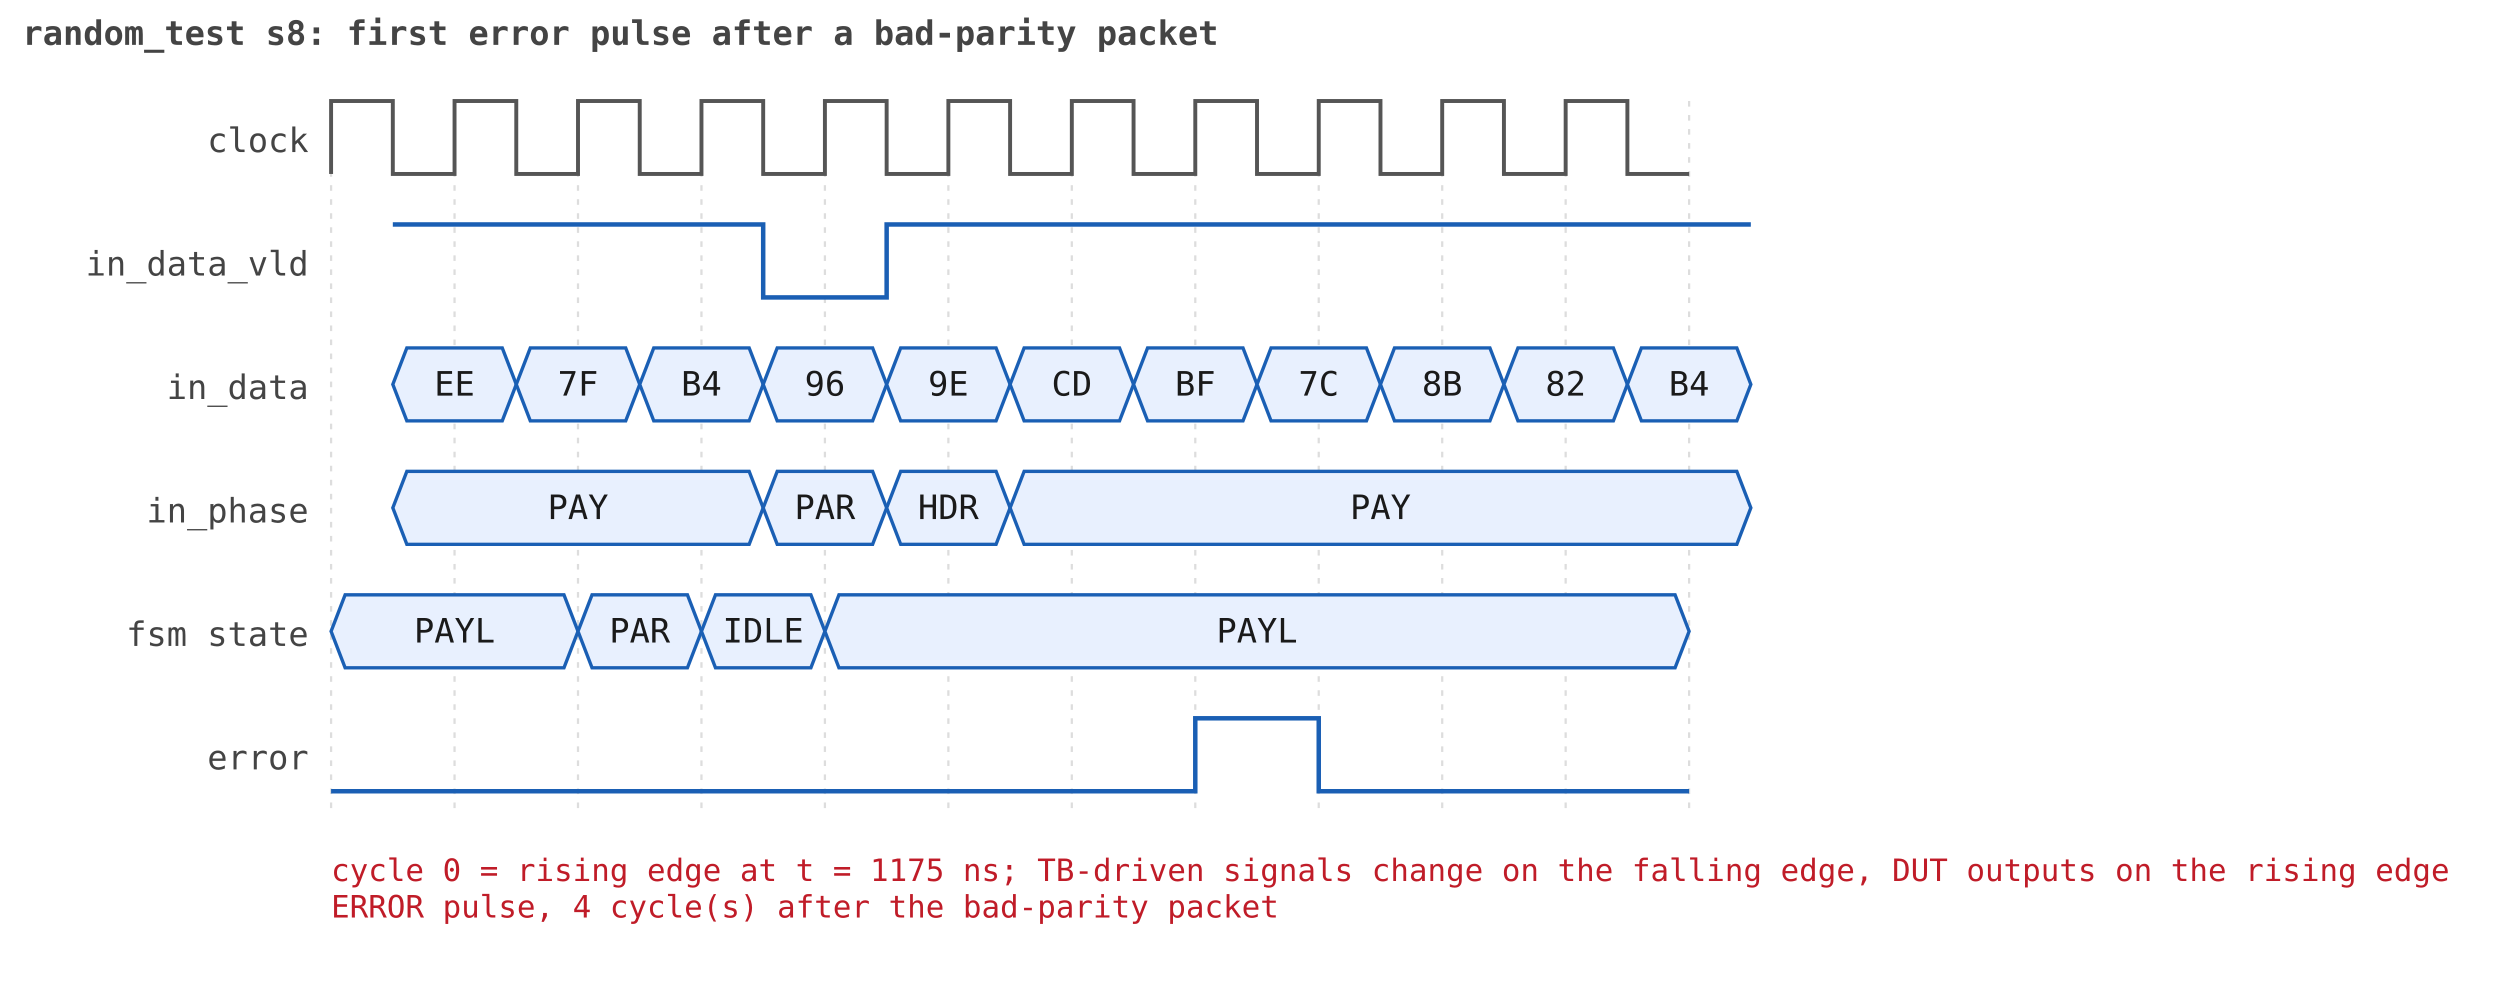
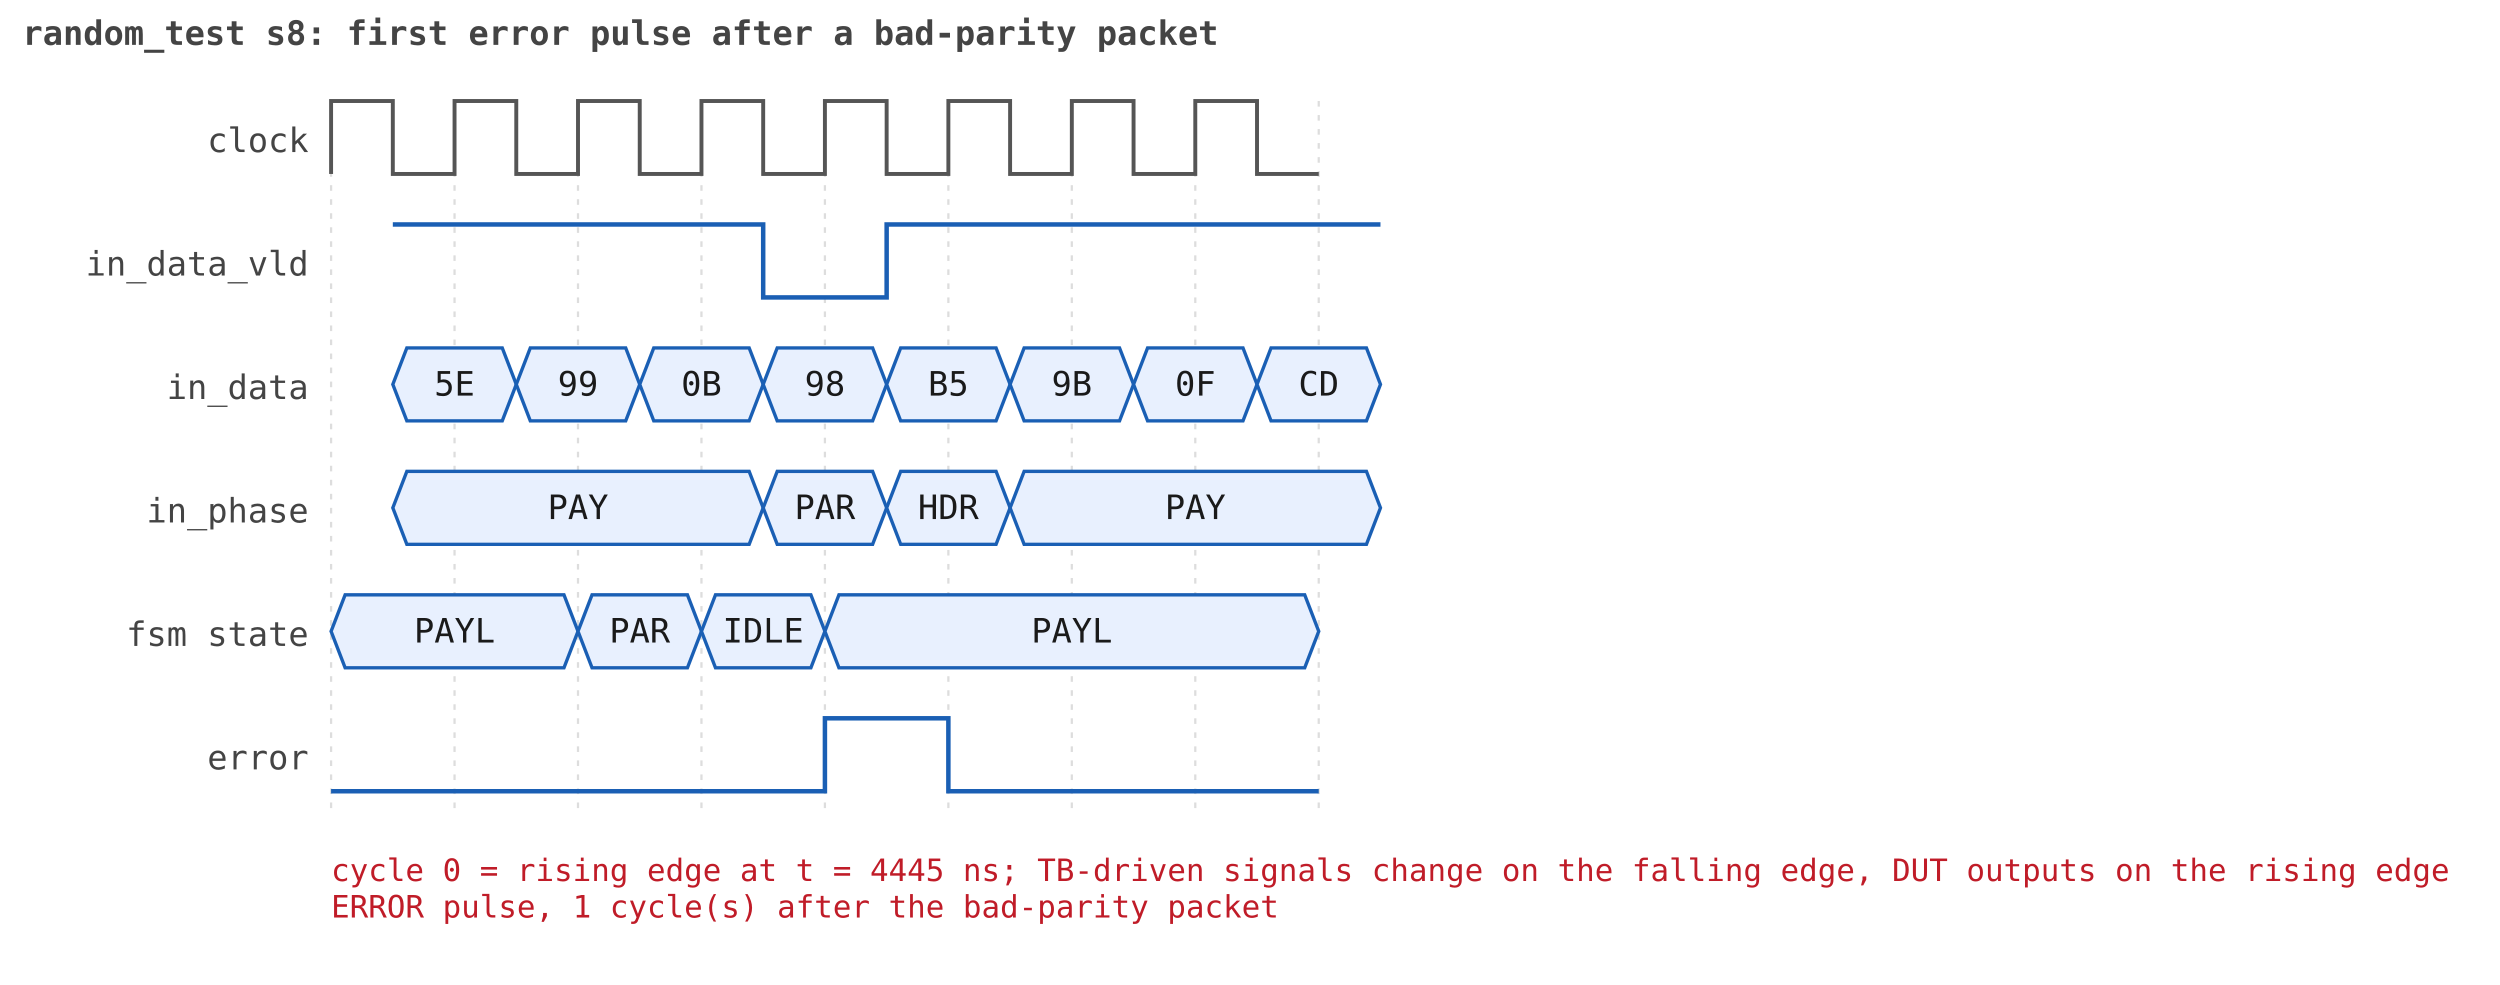
<svg xmlns="http://www.w3.org/2000/svg" width="891" height="351" viewBox="0 0 891 351" font-family="monospace" font-size="12">
  <style>.lbl{fill:#444}.sig{fill:none;stroke:#1a5fb4;stroke-width:1.6}.clk{fill:none;stroke:#555;stroke-width:1.4}.bus{fill:#e8f0fe;stroke:#1a5fb4;stroke-width:1.2}.idle{stroke:#999;stroke-width:1.2;stroke-dasharray:0}.z{stroke:#999;stroke-dasharray:3 3}.txt{fill:#1a1a1a;text-anchor:middle}.grid{stroke:#ddd;stroke-width:0.8;stroke-dasharray:2 3}.note{fill:#c01c28;font-size:11px}@media (prefers-color-scheme: dark){.lbl{fill:#ccc}.clk{stroke:#aaa}.txt{fill:#eee}.bus{fill:#1e2a44}.grid{stroke:#444}}</style>
  <text class="lbl" x="8" y="16" font-weight="bold">random_test s8: first error pulse after a bad-parity packet</text>
  <line class="grid" x1="118" y1="36" x2="118" y2="290" />
  <line class="grid" x1="162" y1="36" x2="162" y2="290" />
  <line class="grid" x1="206" y1="36" x2="206" y2="290" />
  <line class="grid" x1="250" y1="36" x2="250" y2="290" />
  <line class="grid" x1="294" y1="36" x2="294" y2="290" />
  <line class="grid" x1="338" y1="36" x2="338" y2="290" />
  <line class="grid" x1="382" y1="36" x2="382" y2="290" />
  <line class="grid" x1="426" y1="36" x2="426" y2="290" />
  <line class="grid" x1="470" y1="36" x2="470" y2="290" />
-   <line class="grid" x1="514" y1="36" x2="514" y2="290" />
-   <line class="grid" x1="558" y1="36" x2="558" y2="290" />
-   <line class="grid" x1="602" y1="36" x2="602" y2="290" />
  <text class="lbl" x="110" y="54.2" text-anchor="end">clock</text>
-   <path class="clk" d="M118,62 L118,36 L140.0,36 L140.0,62 L162,62 L162,62 L162,36 L184.0,36 L184.0,62 L206,62 L206,62 L206,36 L228.0,36 L228.0,62 L250,62 L250,62 L250,36 L272.0,36 L272.0,62 L294,62 L294,62 L294,36 L316.0,36 L316.0,62 L338,62 L338,62 L338,36 L360.0,36 L360.0,62 L382,62 L382,62 L382,36 L404.0,36 L404.0,62 L426,62 L426,62 L426,36 L448.0,36 L448.0,62 L470,62 L470,62 L470,36 L492.0,36 L492.0,62 L514,62 L514,62 L514,36 L536.0,36 L536.0,62 L558,62 L558,62 L558,36 L580.0,36 L580.0,62 L602,62" />
+   <path class="clk" d="M118,62 L118,36 L140.0,36 L140.0,62 L162,62 L162,62 L162,36 L184.0,36 L184.0,62 L206,62 L206,62 L206,36 L228.0,36 L228.0,62 L250,62 L250,62 L250,36 L272.0,36 L272.0,62 L294,62 L294,62 L294,36 L316.0,36 L316.0,62 L338,62 L338,62 L338,36 L360.0,36 L360.0,62 L382,62 L382,62 L382,36 L404.0,36 L404.0,62 L426,62 L426,62 L426,36 L448.0,36 L448.0,62 L470,62" />
  <text class="lbl" x="110" y="98.2" text-anchor="end">in_data_vld</text>
-   <path class="sig" d="M140.0,80 L184.0,80 L184.0,80 L228.0,80 L228.0,80 L272.0,80 L272.0,80 L272.0,106 L316.0,106 L316.0,106 L316.0,80 L360.0,80 L360.0,80 L404.0,80 L404.0,80 L448.0,80 L448.0,80 L492.0,80 L492.0,80 L536.0,80 L536.0,80 L580.0,80 L580.0,80 L624.0,80" />
+   <path class="sig" d="M140.0,80 L184.0,80 L184.0,80 L228.0,80 L228.0,80 L272.0,80 L272.0,80 L272.0,106 L316.0,106 L316.0,106 L316.0,80 L360.0,80 L360.0,80 L404.0,80 L404.0,80 L448.0,80 L448.0,80 L492.0,80" />
  <text class="lbl" x="110" y="142.2" text-anchor="end">in_data</text>
  <path class="bus" d="M140.0,137.0 L145.0,124 L179.0,124 L184.0,137.0 L179.0,150 L145.0,150 Z" />
-   <text class="txt" x="162.0" y="141.0">EE</text>
+   <text class="txt" x="162.0" y="141.0">5E</text>
  <path class="bus" d="M184.0,137.0 L189.0,124 L223.0,124 L228.0,137.0 L223.0,150 L189.0,150 Z" />
-   <text class="txt" x="206.0" y="141.0">7F</text>
+   <text class="txt" x="206.0" y="141.0">99</text>
  <path class="bus" d="M228.0,137.0 L233.0,124 L267.0,124 L272.0,137.0 L267.0,150 L233.0,150 Z" />
-   <text class="txt" x="250.0" y="141.0">B4</text>
+   <text class="txt" x="250.0" y="141.0">0B</text>
  <path class="bus" d="M272.0,137.0 L277.0,124 L311.0,124 L316.0,137.0 L311.0,150 L277.0,150 Z" />
-   <text class="txt" x="294.0" y="141.0">96</text>
+   <text class="txt" x="294.0" y="141.0">98</text>
  <path class="bus" d="M316.0,137.0 L321.0,124 L355.0,124 L360.0,137.0 L355.0,150 L321.0,150 Z" />
-   <text class="txt" x="338.0" y="141.0">9E</text>
+   <text class="txt" x="338.0" y="141.0">B5</text>
  <path class="bus" d="M360.0,137.0 L365.0,124 L399.0,124 L404.0,137.0 L399.0,150 L365.0,150 Z" />
-   <text class="txt" x="382.0" y="141.0">CD</text>
+   <text class="txt" x="382.0" y="141.0">9B</text>
  <path class="bus" d="M404.0,137.0 L409.0,124 L443.0,124 L448.0,137.0 L443.0,150 L409.0,150 Z" />
-   <text class="txt" x="426.0" y="141.0">BF</text>
+   <text class="txt" x="426.0" y="141.0">0F</text>
  <path class="bus" d="M448.0,137.0 L453.0,124 L487.0,124 L492.0,137.0 L487.0,150 L453.0,150 Z" />
-   <text class="txt" x="470.0" y="141.0">7C</text>
-   <path class="bus" d="M492.0,137.0 L497.0,124 L531.0,124 L536.0,137.0 L531.0,150 L497.0,150 Z" />
-   <text class="txt" x="514.0" y="141.0">8B</text>
-   <path class="bus" d="M536.0,137.0 L541.0,124 L575.0,124 L580.0,137.0 L575.0,150 L541.0,150 Z" />
-   <text class="txt" x="558.0" y="141.0">82</text>
-   <path class="bus" d="M580.0,137.0 L585.0,124 L619.0,124 L624.0,137.0 L619.0,150 L585.0,150 Z" />
-   <text class="txt" x="602.0" y="141.0">B4</text>
+   <text class="txt" x="470.0" y="141.0">CD</text>
  <text class="lbl" x="110" y="186.2" text-anchor="end">in_phase</text>
  <path class="bus" d="M140.0,181.0 L145.0,168 L267.0,168 L272.0,181.0 L267.0,194 L145.0,194 Z" />
  <text class="txt" x="206.0" y="185.0">PAY</text>
  <path class="bus" d="M272.0,181.0 L277.0,168 L311.0,168 L316.0,181.0 L311.0,194 L277.0,194 Z" />
  <text class="txt" x="294.0" y="185.0">PAR</text>
  <path class="bus" d="M316.0,181.0 L321.0,168 L355.0,168 L360.0,181.0 L355.0,194 L321.0,194 Z" />
  <text class="txt" x="338.0" y="185.0">HDR</text>
-   <path class="bus" d="M360.0,181.0 L365.0,168 L619.0,168 L624.0,181.0 L619.0,194 L365.0,194 Z" />
-   <text class="txt" x="492.0" y="185.0">PAY</text>
+   <path class="bus" d="M360.0,181.0 L365.0,168 L487.0,168 L492.0,181.0 L487.0,194 L365.0,194 Z" />
+   <text class="txt" x="426.0" y="185.0">PAY</text>
  <text class="lbl" x="110" y="230.2" text-anchor="end">fsm state</text>
  <path class="bus" d="M118,225.0 L123,212 L201,212 L206,225.0 L201,238 L123,238 Z" />
  <text class="txt" x="162.0" y="229.0">PAYL</text>
  <path class="bus" d="M206,225.0 L211,212 L245,212 L250,225.0 L245,238 L211,238 Z" />
  <text class="txt" x="228.0" y="229.0">PAR</text>
  <path class="bus" d="M250,225.0 L255,212 L289,212 L294,225.0 L289,238 L255,238 Z" />
  <text class="txt" x="272.0" y="229.0">IDLE</text>
-   <path class="bus" d="M294,225.0 L299,212 L597,212 L602,225.0 L597,238 L299,238 Z" />
-   <text class="txt" x="448.0" y="229.0">PAYL</text>
+   <path class="bus" d="M294,225.0 L299,212 L465,212 L470,225.0 L465,238 L299,238 Z" />
+   <text class="txt" x="382.0" y="229.0">PAYL</text>
  <text class="lbl" x="110" y="274.2" text-anchor="end">error</text>
-   <path class="sig" d="M118,282 L162,282 L162,282 L206,282 L206,282 L250,282 L250,282 L294,282 L294,282 L338,282 L338,282 L382,282 L382,282 L426,282 L426,282 L426,256 L470,256 L470,256 L470,282 L514,282 L514,282 L558,282 L558,282 L602,282" />
-   <text class="note" x="118" y="314">cycle 0 = rising edge at t = 1175 ns; TB-driven signals change on the falling edge, DUT outputs on the rising edge</text>
-   <text class="note" x="118" y="327">ERROR pulse, 4 cycle(s) after the bad-parity packet</text>
+   <path class="sig" d="M118,282 L162,282 L162,282 L206,282 L206,282 L250,282 L250,282 L294,282 L294,282 L294,256 L338,256 L338,256 L338,282 L382,282 L382,282 L426,282 L426,282 L470,282" />
+   <text class="note" x="118" y="314">cycle 0 = rising edge at t = 4445 ns; TB-driven signals change on the falling edge, DUT outputs on the rising edge</text>
+   <text class="note" x="118" y="327">ERROR pulse, 1 cycle(s) after the bad-parity packet</text>
</svg>
